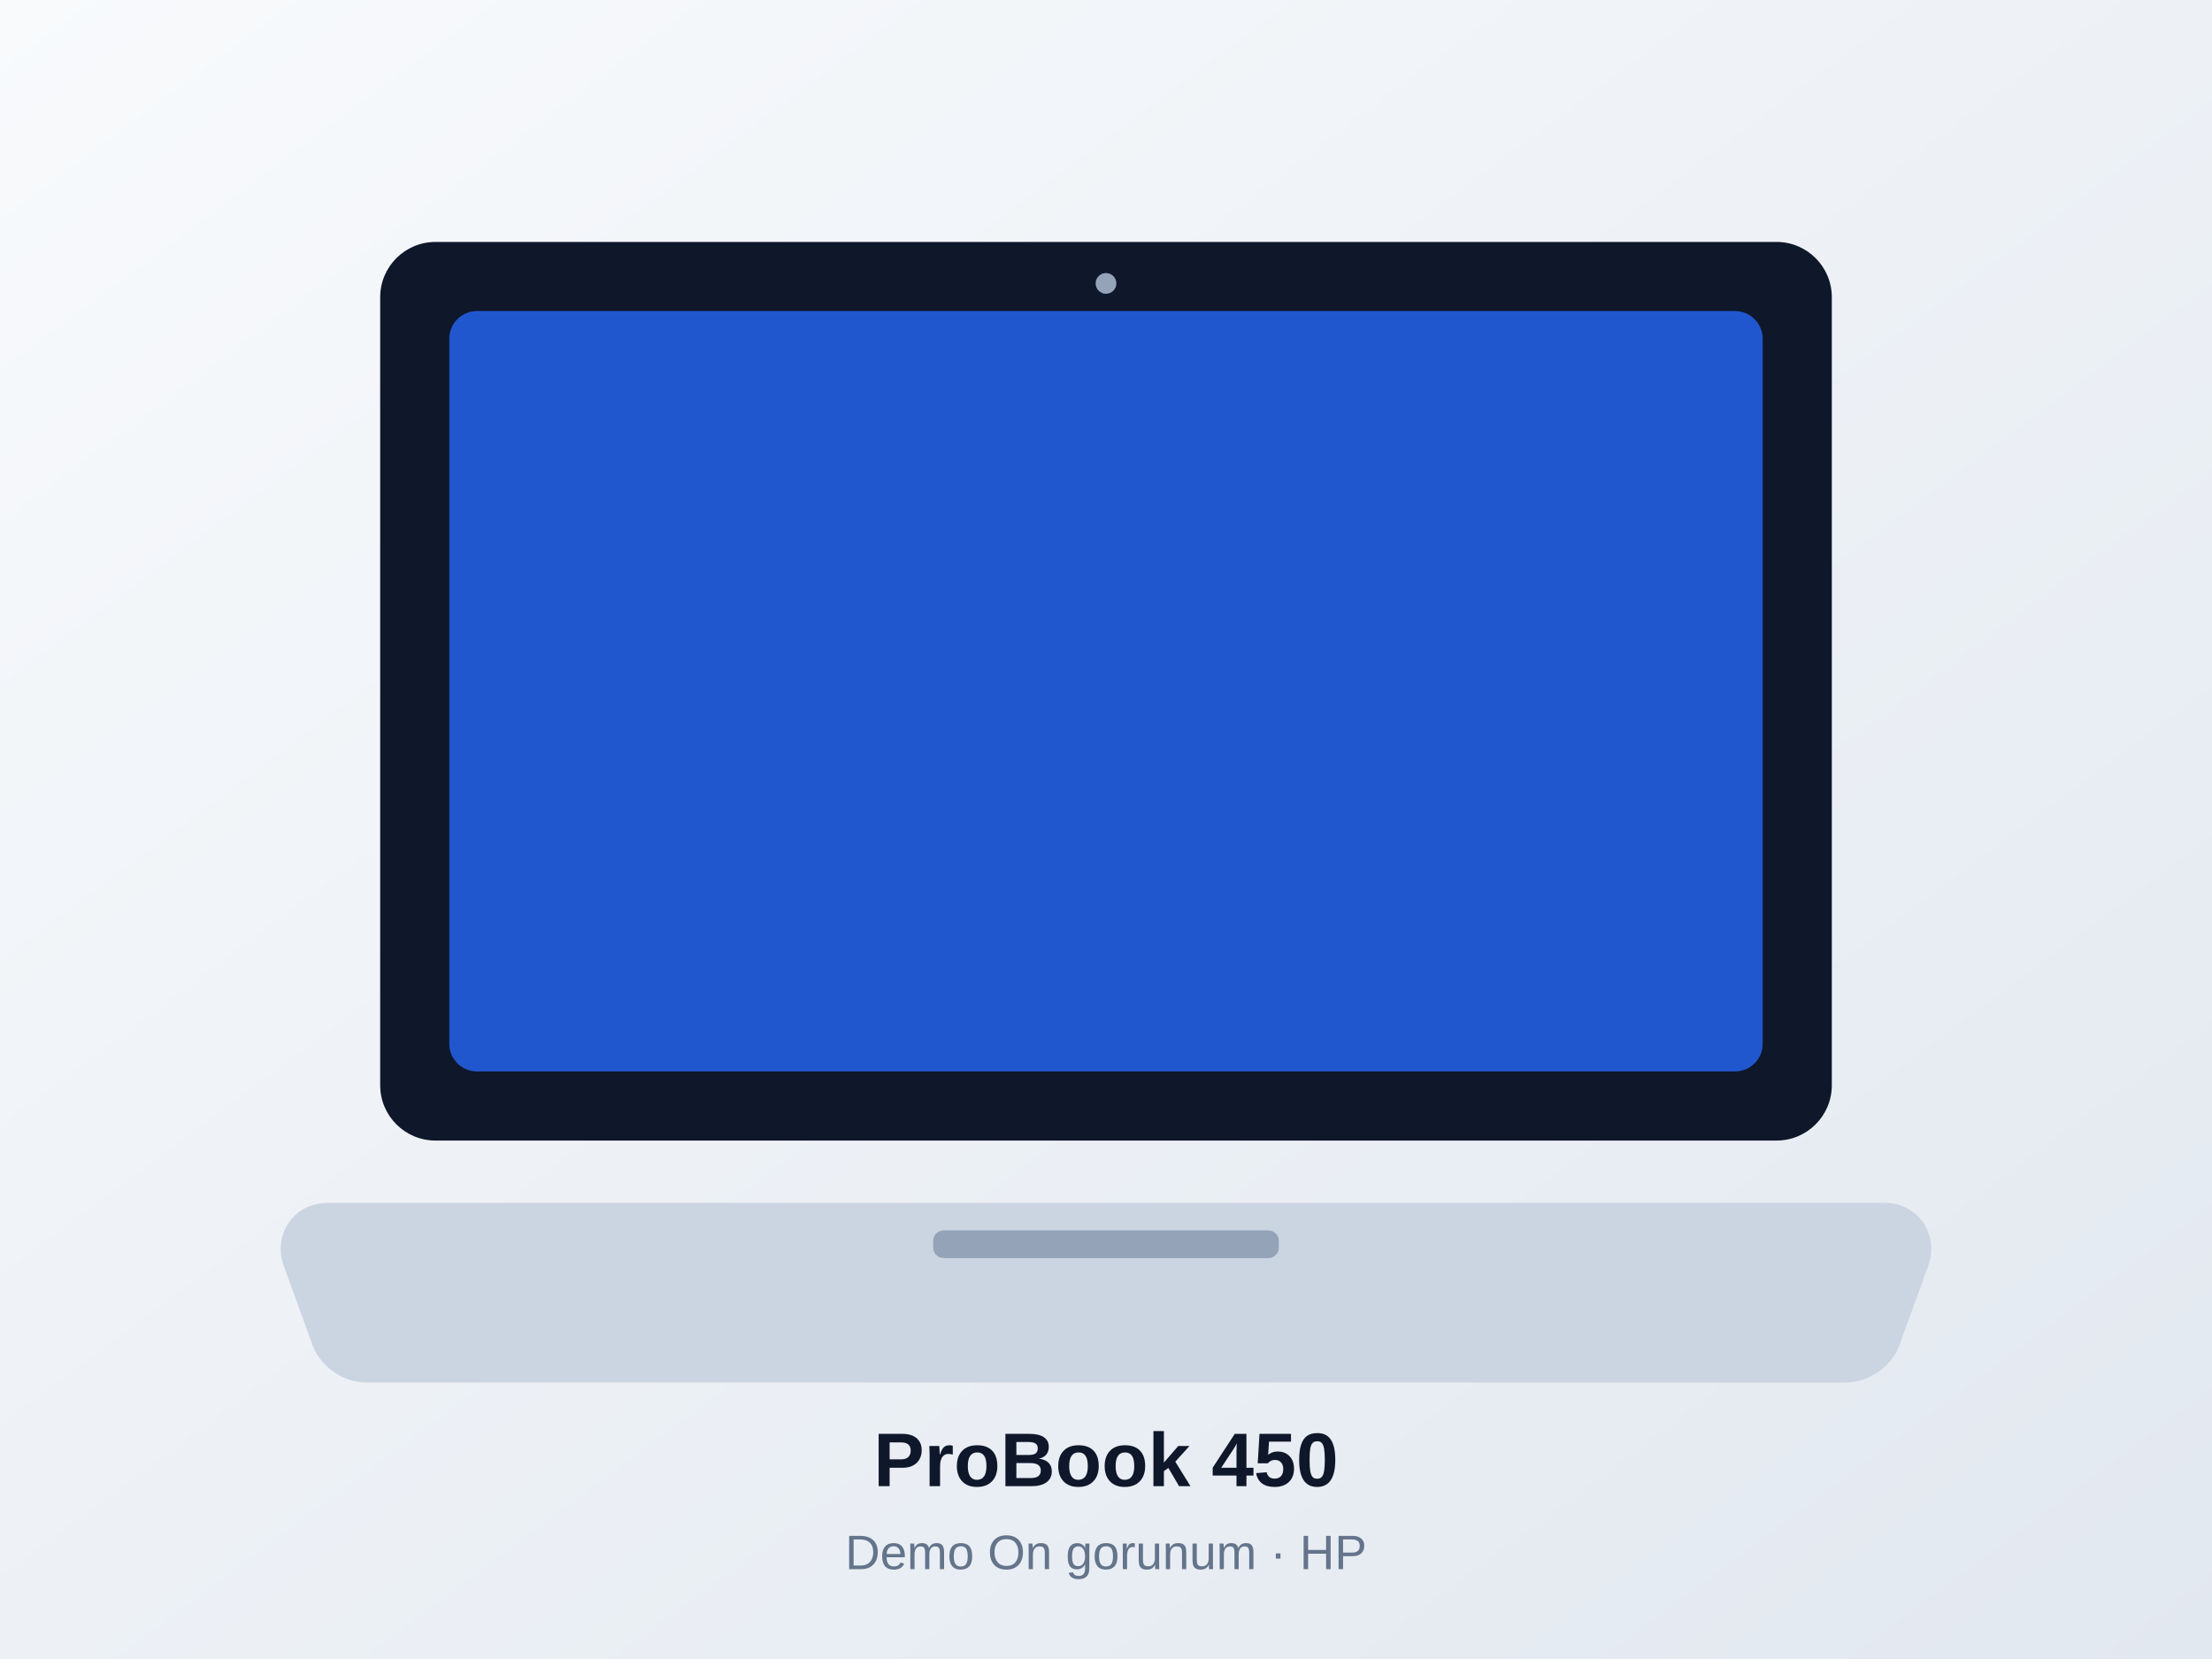
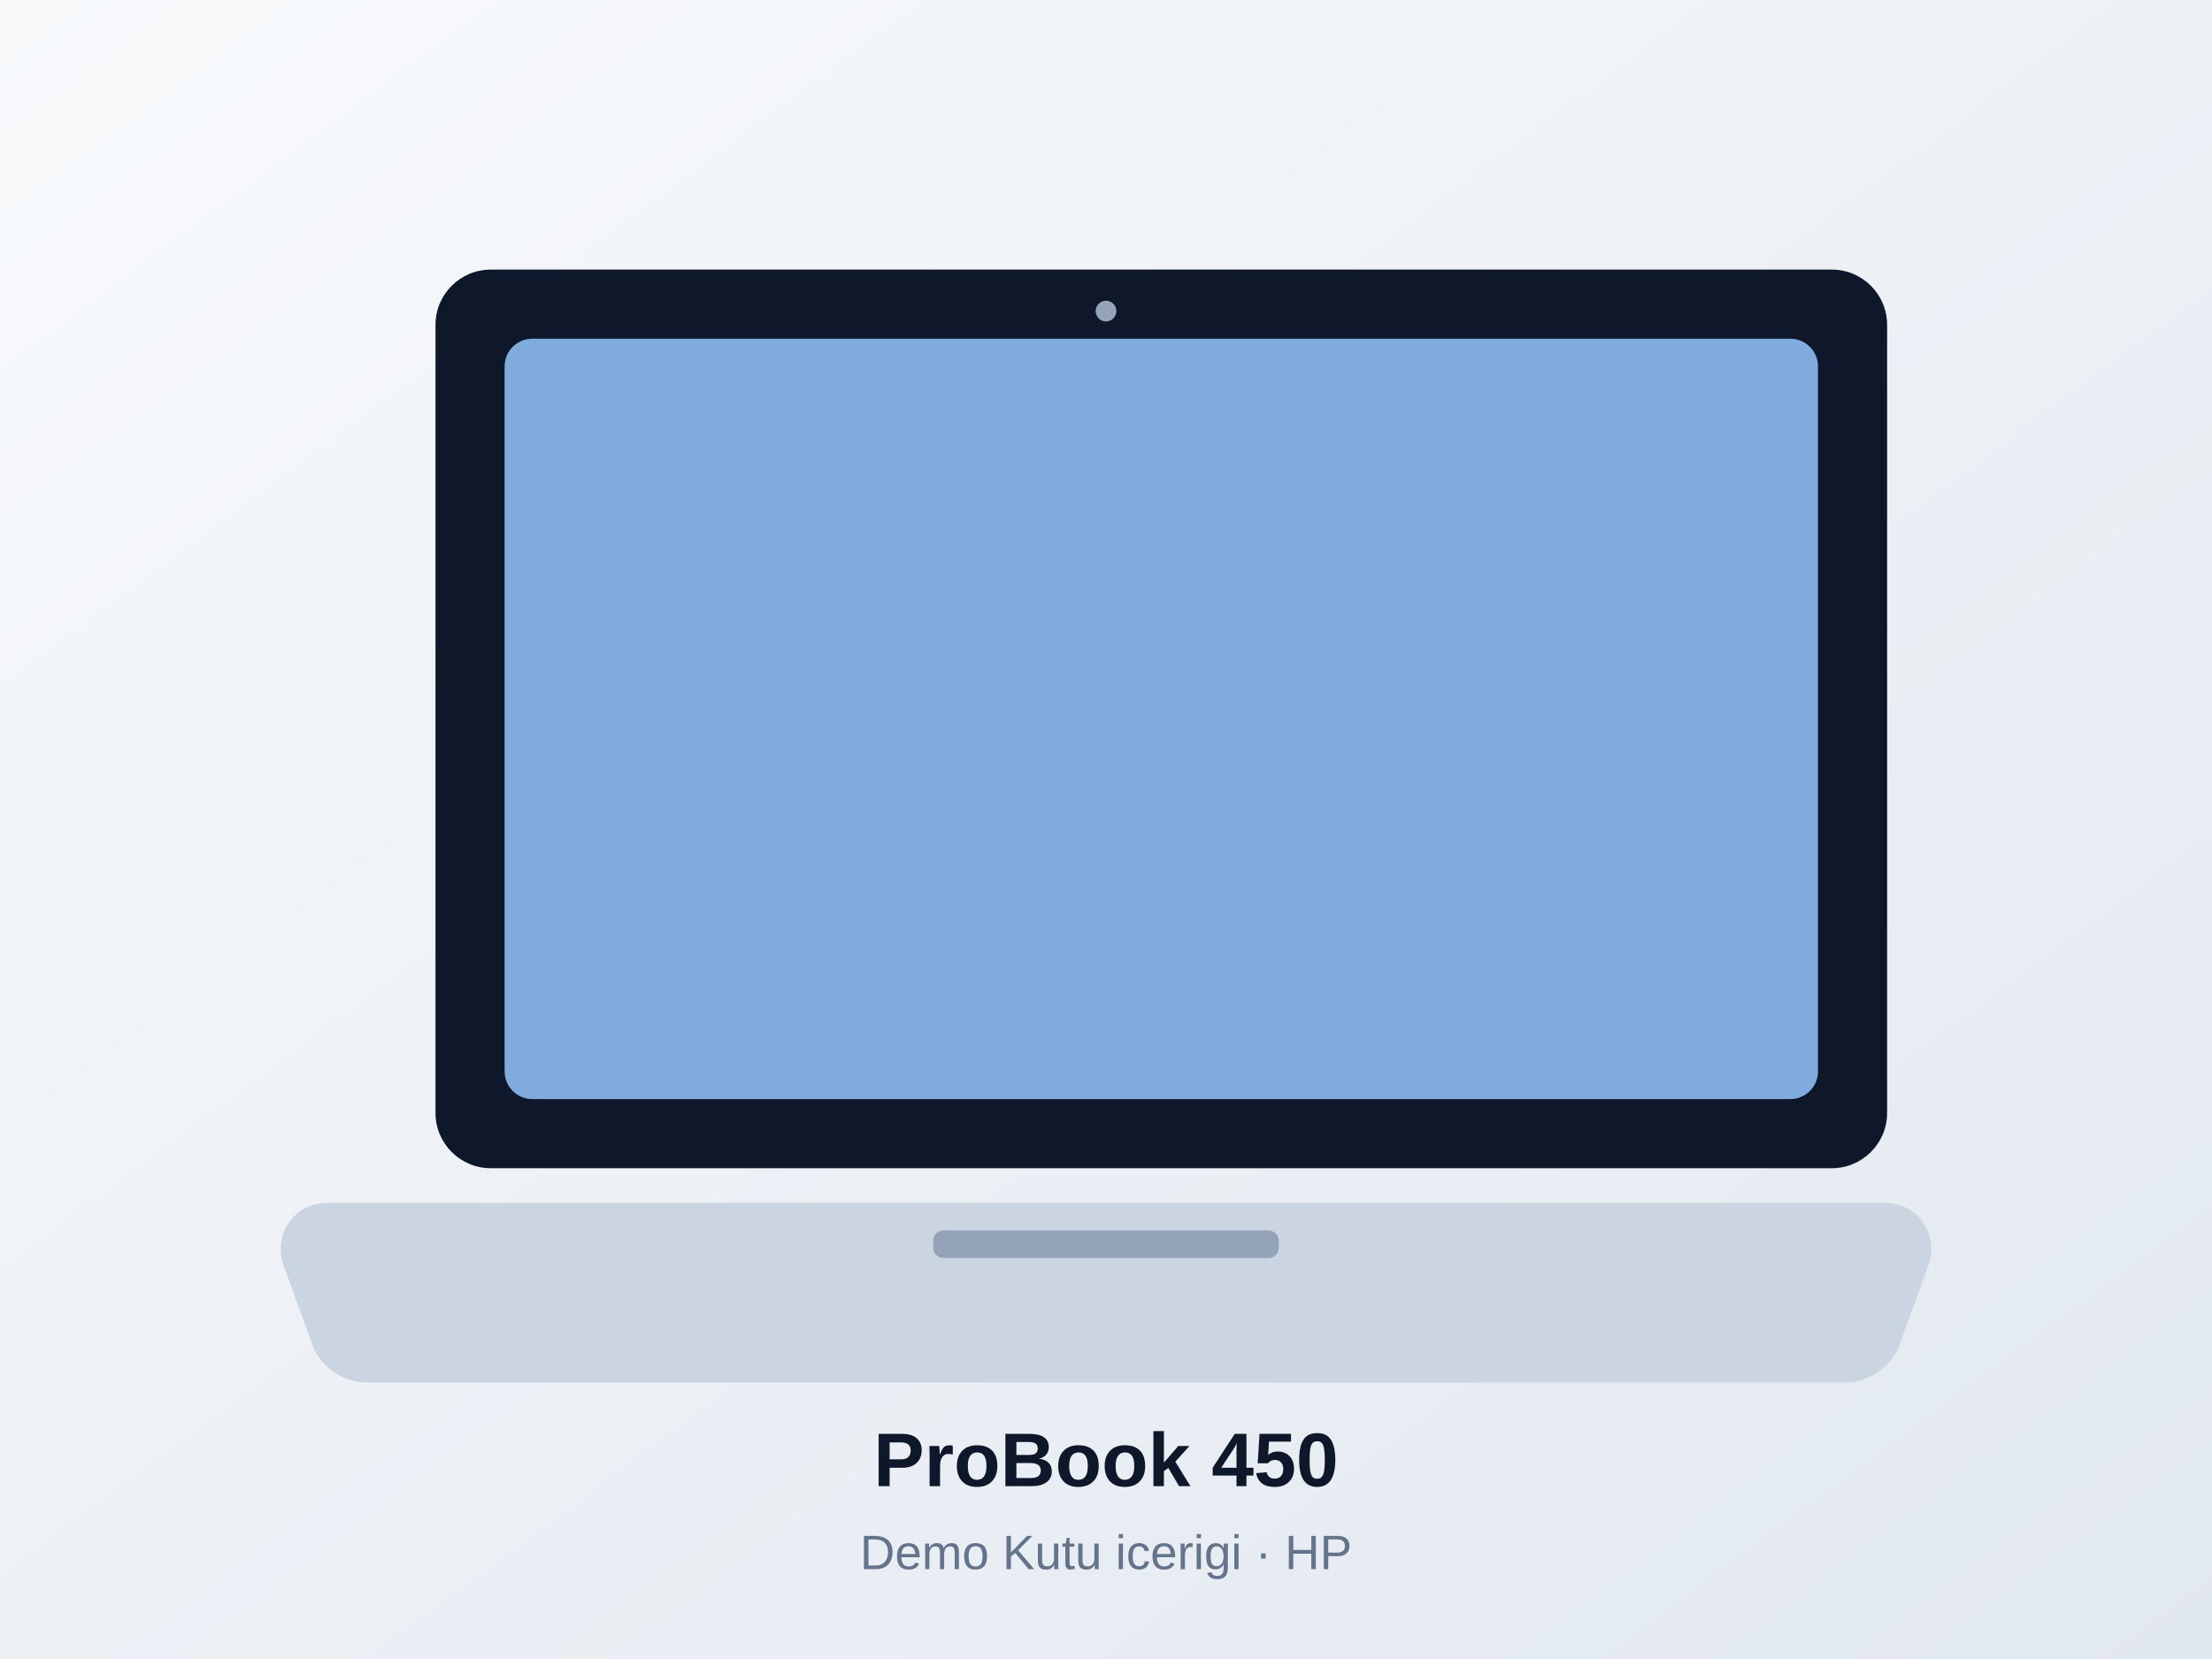
- <svg xmlns="http://www.w3.org/2000/svg" width="640" height="480" viewBox="0 0 640 480" role="img" aria-label="ProBook 450 Kapak">
+ <svg xmlns="http://www.w3.org/2000/svg" width="640" height="480" viewBox="0 0 640 480" role="img" aria-label="ProBook 450 Kutu">
  <defs>
    <linearGradient id="bg" x1="0" y1="0" x2="1" y2="1">
      <stop offset="0%" stop-color="#f8fafc" />
      <stop offset="100%" stop-color="#e2e8f0" />
    </linearGradient>
  </defs>
  <rect width="640" height="480" fill="url(#bg)" />
-   <rect x="110" y="70" width="420" height="260" rx="16" fill="#0f172a" />
-   <rect x="130" y="90" width="380" height="220" rx="8" fill="#2563eb" opacity="0.85" />
-   <circle cx="320" cy="82" r="3" fill="#94a3b8" />
+   <rect x="126" y="78" width="420" height="260" rx="16" fill="#0f172a" />
+   <rect x="146" y="98" width="380" height="220" rx="8" fill="#93c5fd" opacity="0.85" />
+   <circle cx="320" cy="90" r="3" fill="#94a3b8" />
  <path d="M95 348h450c10 0 16 9 13 18l-8 22c-2 7-9 12-16 12H106c-7 0-14-5-16-12l-8-22c-3-9 3-18 13-18z" fill="#cbd5e1" />
  <rect x="270" y="356" width="100" height="8" rx="3" fill="#94a3b8" />
  <text x="320" y="430" text-anchor="middle" font-family="Arial, Helvetica, sans-serif" font-size="22" font-weight="700" fill="#0f172a">ProBook 450</text>
-   <text x="320" y="454" text-anchor="middle" font-family="Arial, Helvetica, sans-serif" font-size="14" fill="#64748b">Demo On gorunum · HP</text>
+   <text x="320" y="454" text-anchor="middle" font-family="Arial, Helvetica, sans-serif" font-size="14" fill="#64748b">Demo Kutu icerigi · HP</text>
</svg>
